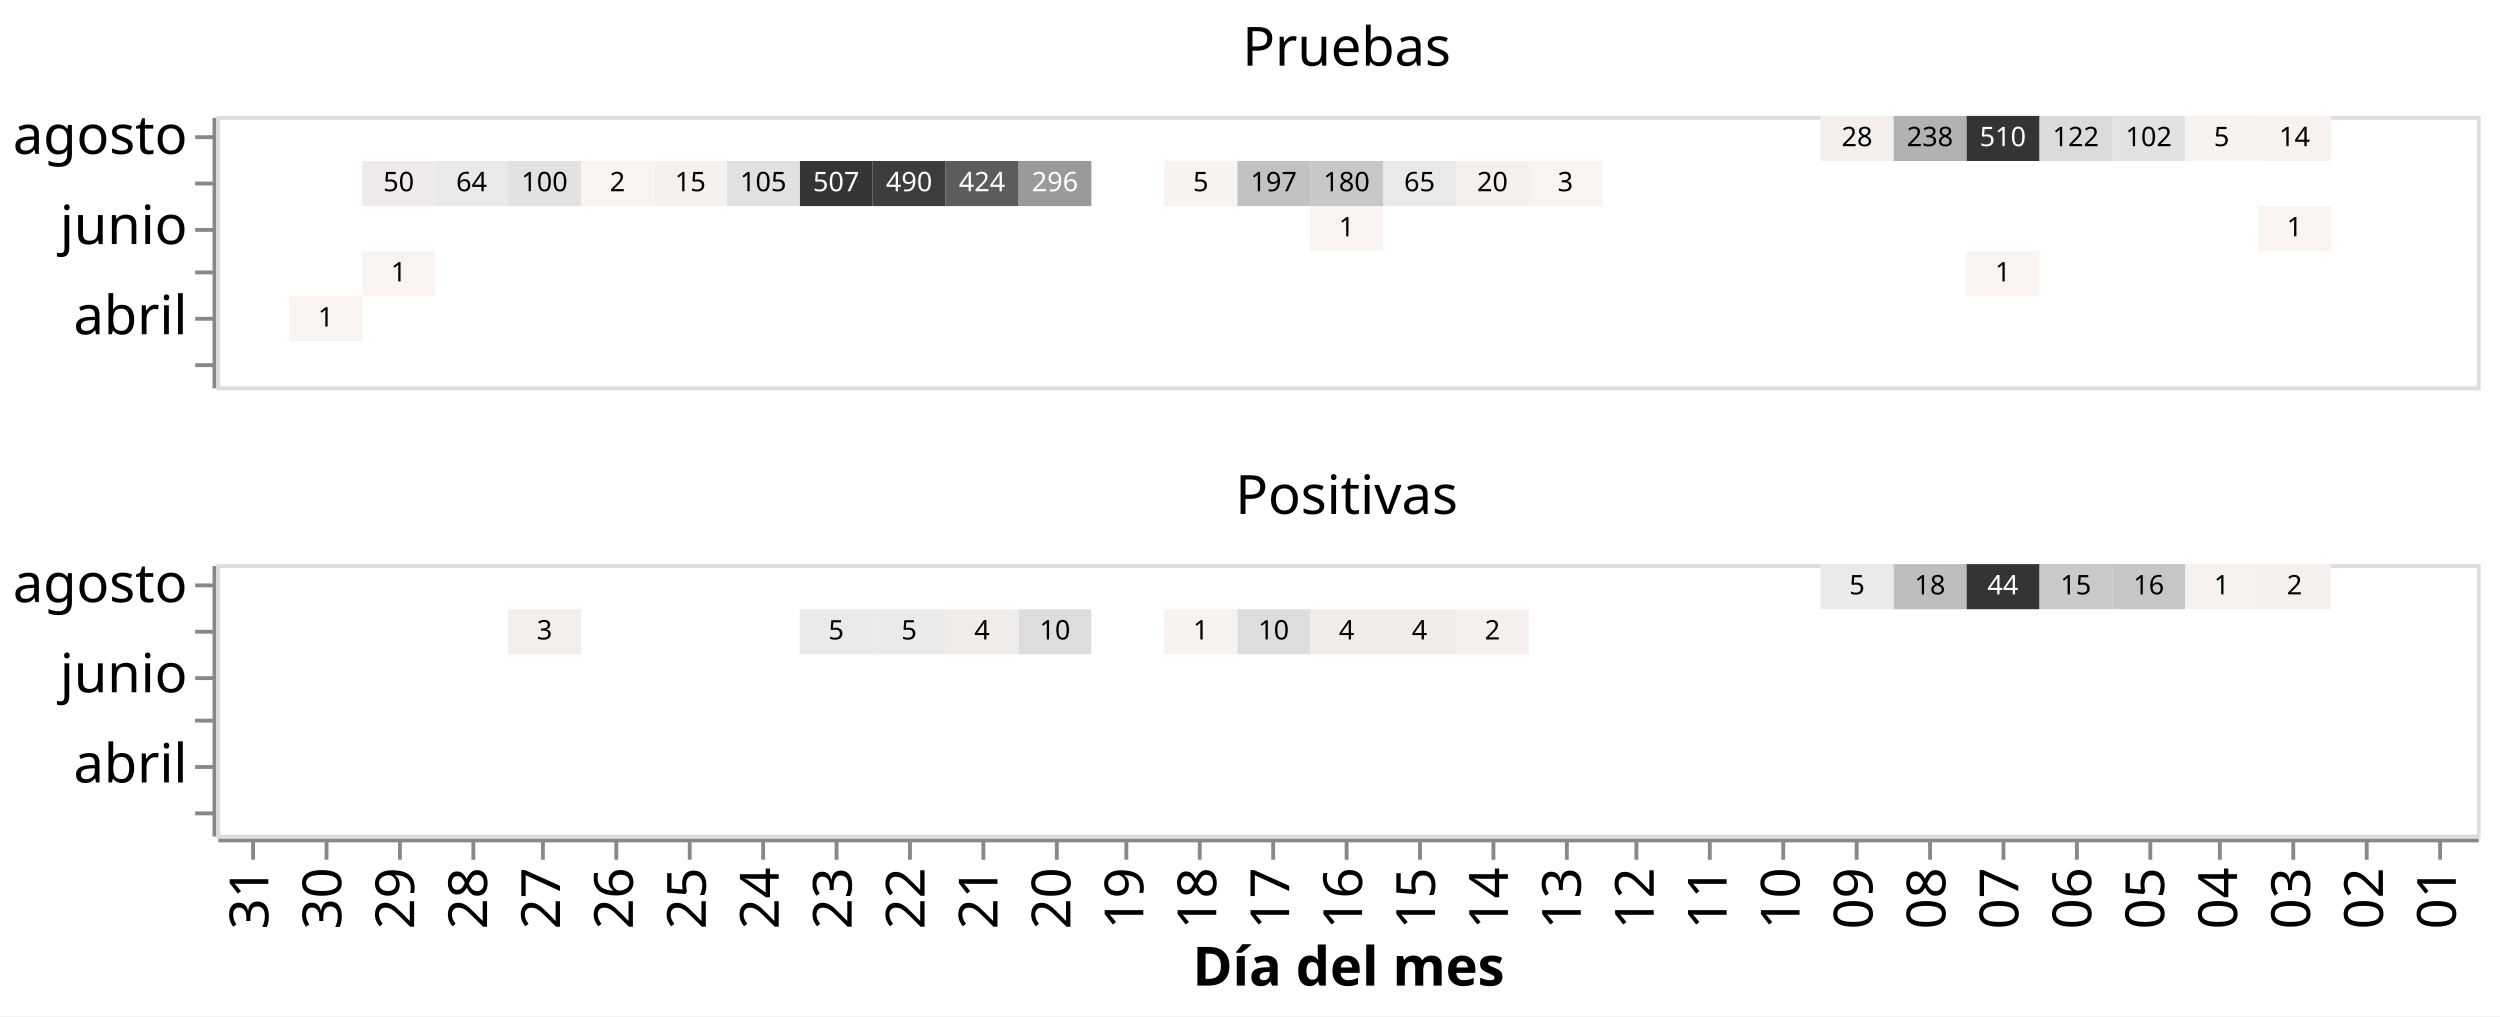
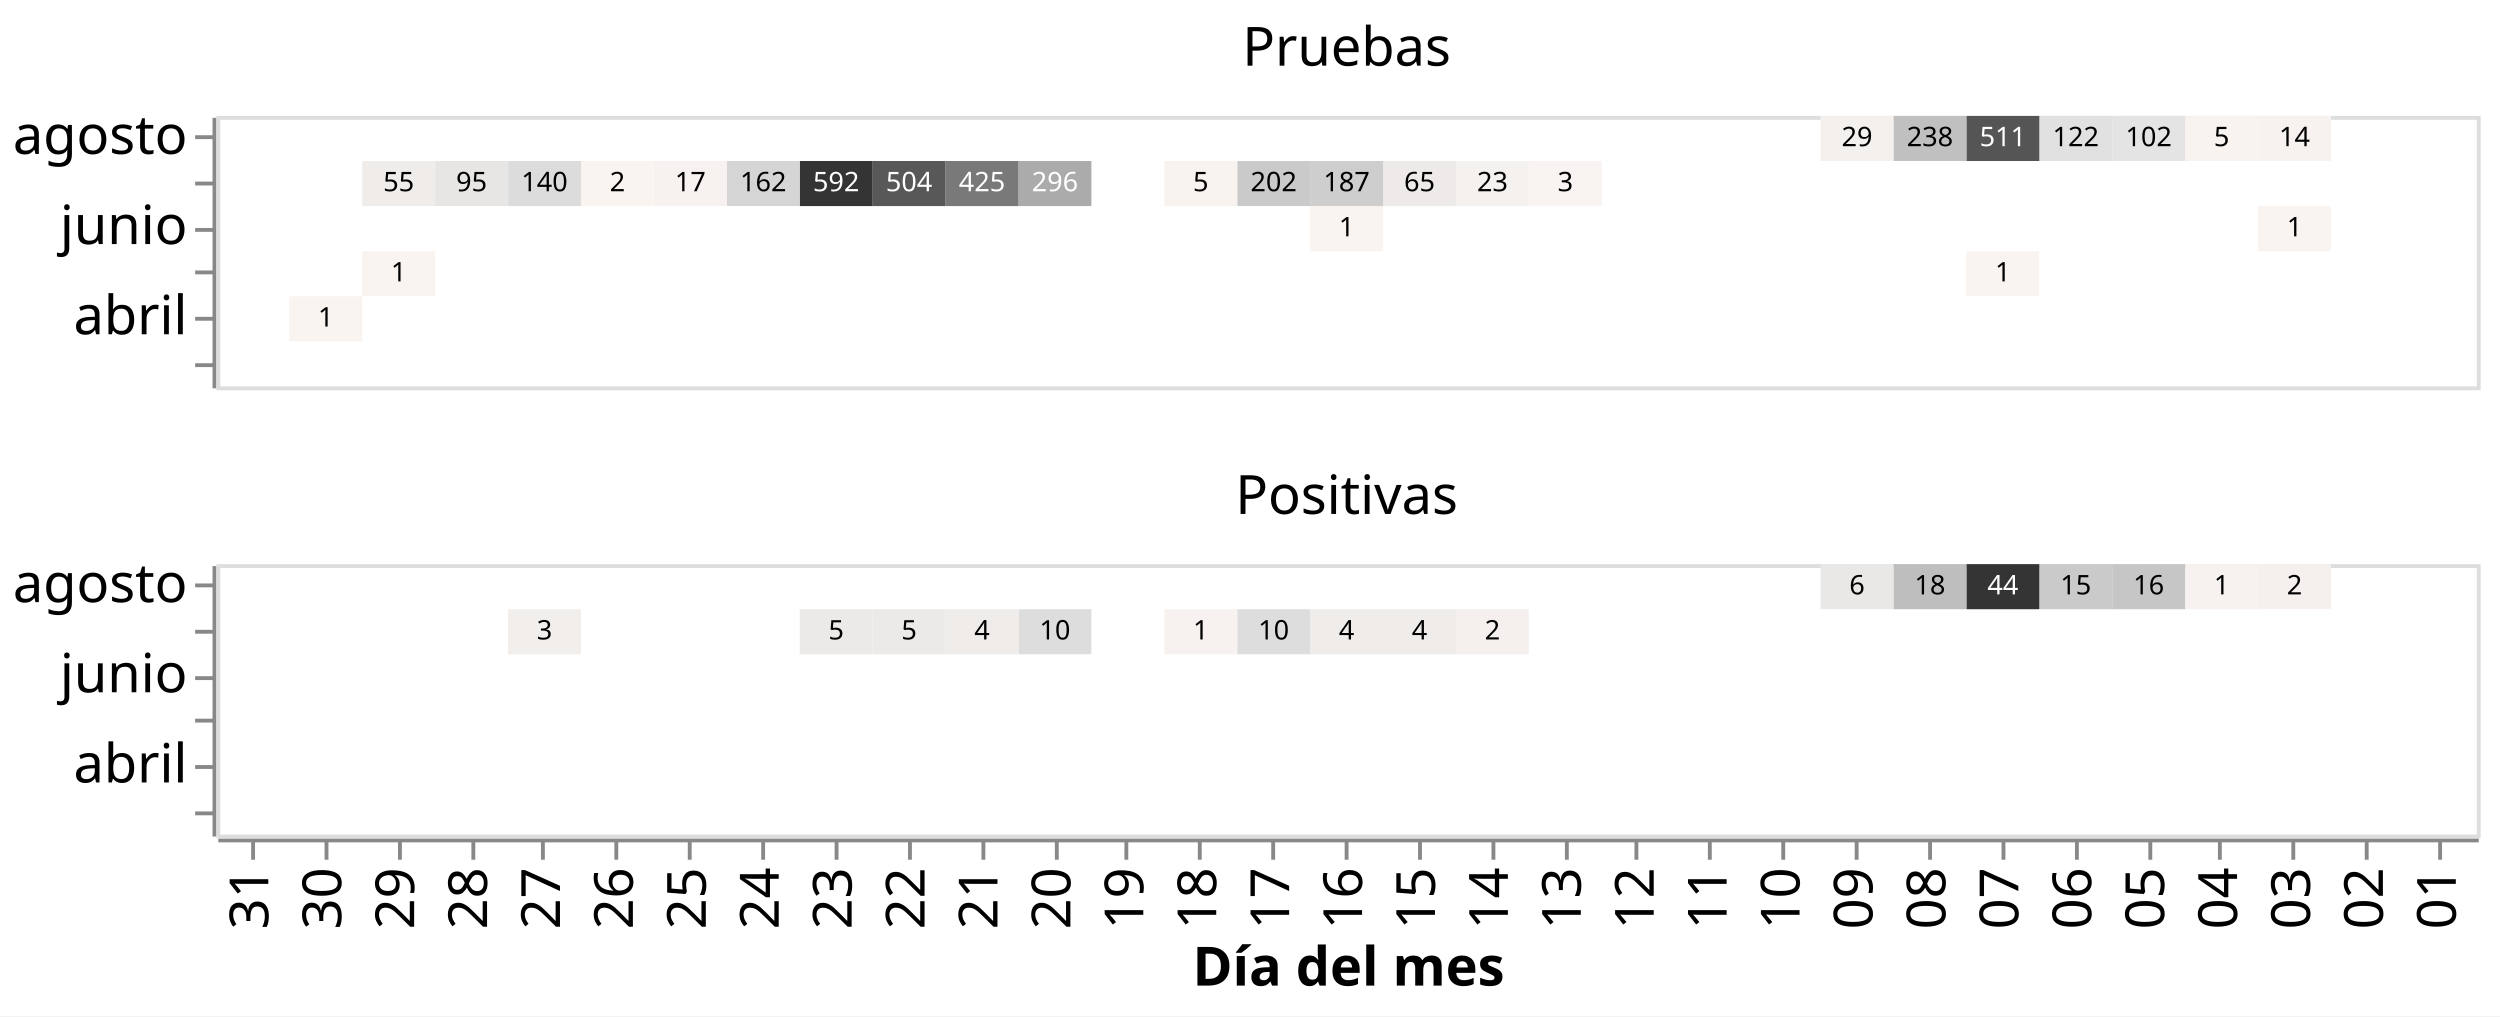
<svg xmlns="http://www.w3.org/2000/svg" class="marks" width="647" height="263" viewBox="0 0 647 263" version="1.1">
  <rect width="647" height="263" style="fill: white;" />
  <g transform="translate(56,30)">
    <g class="mark-group role-frame root">
      <g transform="translate(0,0)">
        <path class="background" d="M0,0h0v0h0Z" style="fill: none;" />
        <g>
          <g class="mark-group role-row-header row_header">
            <g transform="translate(-1,0)">
              <path class="background" d="M0,0h0v70h0Z" style="fill: none;" />
              <g>
                <g class="mark-group role-axis">
                  <g transform="translate(0.5,0.5)">
                    <path class="background" d="M0,0h0v0h0Z" style="pointer-events: none; fill: none;" />
                    <g>
                      <g class="mark-rule role-axis-tick" style="pointer-events: none;">
                        <line transform="translate(0,5)" x2="-5" y2="0" style="fill: none; stroke: #888; stroke-width: 1; opacity: 1;" />
                        <line transform="translate(0,17)" x2="-5" y2="0" style="fill: none; stroke: #888; stroke-width: 1; opacity: 1;" />
                        <line transform="translate(0,29)" x2="-5" y2="0" style="fill: none; stroke: #888; stroke-width: 1; opacity: 1;" />
                        <line transform="translate(0,40)" x2="-5" y2="0" style="fill: none; stroke: #888; stroke-width: 1; opacity: 1;" />
                        <line transform="translate(0,52)" x2="-5" y2="0" style="fill: none; stroke: #888; stroke-width: 1; opacity: 1;" />
                        <line transform="translate(0,64)" x2="-5" y2="0" style="fill: none; stroke: #888; stroke-width: 1; opacity: 1;" />
                      </g>
                      <g class="mark-text role-axis-label" style="pointer-events: none;">
                        <text text-anchor="end" transform="translate(-7,9.333333)" style="font-family: sans-serif; font-size: 14px; fill: #000; opacity: 1;">agosto</text>
                        <text text-anchor="end" transform="translate(-7,21)" style="font-family: sans-serif; font-size: 14px; fill: #000; opacity: 0;">julio</text>
                        <text text-anchor="end" transform="translate(-7,32.66667)" style="font-family: sans-serif; font-size: 14px; fill: #000; opacity: 1;">junio</text>
                        <text text-anchor="end" transform="translate(-7,44.33333)" style="font-family: sans-serif; font-size: 14px; fill: #000; opacity: 0;">mayo</text>
                        <text text-anchor="end" transform="translate(-7,56)" style="font-family: sans-serif; font-size: 14px; fill: #000; opacity: 1;">abril</text>
                        <text text-anchor="end" transform="translate(-7,67.66667)" style="font-family: sans-serif; font-size: 14px; fill: #000; opacity: 0;">marzo</text>
                      </g>
                      <g class="mark-rule role-axis-domain" style="pointer-events: none;">
                        <line transform="translate(0,0)" x2="0" y2="70" style="fill: none; stroke: #888; stroke-width: 1; opacity: 1;" />
                      </g>
                    </g>
                    <path class="foreground" d="" style="pointer-events: none; display: none; fill: none;" />
                  </g>
                </g>
              </g>
              <path class="foreground" d="" style="display: none; fill: none;" />
            </g>
            <g transform="translate(-1,116)">
              <path class="background" d="M0,0h0v70h0Z" style="fill: none;" />
              <g>
                <g class="mark-group role-axis">
                  <g transform="translate(0.5,0.5)">
                    <path class="background" d="M0,0h0v0h0Z" style="pointer-events: none; fill: none;" />
                    <g>
                      <g class="mark-rule role-axis-tick" style="pointer-events: none;">
                        <line transform="translate(0,5)" x2="-5" y2="0" style="fill: none; stroke: #888; stroke-width: 1; opacity: 1;" />
                        <line transform="translate(0,17)" x2="-5" y2="0" style="fill: none; stroke: #888; stroke-width: 1; opacity: 1;" />
                        <line transform="translate(0,29)" x2="-5" y2="0" style="fill: none; stroke: #888; stroke-width: 1; opacity: 1;" />
                        <line transform="translate(0,40)" x2="-5" y2="0" style="fill: none; stroke: #888; stroke-width: 1; opacity: 1;" />
                        <line transform="translate(0,52)" x2="-5" y2="0" style="fill: none; stroke: #888; stroke-width: 1; opacity: 1;" />
                        <line transform="translate(0,64)" x2="-5" y2="0" style="fill: none; stroke: #888; stroke-width: 1; opacity: 1;" />
                      </g>
                      <g class="mark-text role-axis-label" style="pointer-events: none;">
                        <text text-anchor="end" transform="translate(-7,9.333333)" style="font-family: sans-serif; font-size: 14px; fill: #000; opacity: 1;">agosto</text>
                        <text text-anchor="end" transform="translate(-7,21)" style="font-family: sans-serif; font-size: 14px; fill: #000; opacity: 0;">julio</text>
                        <text text-anchor="end" transform="translate(-7,32.66667)" style="font-family: sans-serif; font-size: 14px; fill: #000; opacity: 1;">junio</text>
                        <text text-anchor="end" transform="translate(-7,44.33333)" style="font-family: sans-serif; font-size: 14px; fill: #000; opacity: 0;">mayo</text>
                        <text text-anchor="end" transform="translate(-7,56)" style="font-family: sans-serif; font-size: 14px; fill: #000; opacity: 1;">abril</text>
                        <text text-anchor="end" transform="translate(-7,67.66667)" style="font-family: sans-serif; font-size: 14px; fill: #000; opacity: 0;">marzo</text>
                      </g>
                      <g class="mark-rule role-axis-domain" style="pointer-events: none;">
                        <line transform="translate(0,0)" x2="0" y2="70" style="fill: none; stroke: #888; stroke-width: 1; opacity: 1;" />
                      </g>
                    </g>
                    <path class="foreground" d="" style="pointer-events: none; display: none; fill: none;" />
                  </g>
                </g>
              </g>
              <path class="foreground" d="" style="display: none; fill: none;" />
            </g>
          </g>
          <g class="mark-group role-column-footer column_footer">
            <g transform="translate(0,187)">
              <path class="background" d="M0,0h585v0h-585Z" style="fill: none;" />
              <g>
                <g class="mark-group role-axis">
                  <g transform="translate(0.5,0.5)">
                    <path class="background" d="M0,0h0v0h0Z" style="pointer-events: none; fill: none;" />
                    <g>
                      <g class="mark-rule role-axis-tick" style="pointer-events: none;">
                        <line transform="translate(9,0)" x2="0" y2="5" style="fill: none; stroke: #888; stroke-width: 1; opacity: 1;" />
                        <line transform="translate(28,0)" x2="0" y2="5" style="fill: none; stroke: #888; stroke-width: 1; opacity: 1;" />
                        <line transform="translate(47,0)" x2="0" y2="5" style="fill: none; stroke: #888; stroke-width: 1; opacity: 1;" />
                        <line transform="translate(66,0)" x2="0" y2="5" style="fill: none; stroke: #888; stroke-width: 1; opacity: 1;" />
                        <line transform="translate(84,0)" x2="0" y2="5" style="fill: none; stroke: #888; stroke-width: 1; opacity: 1;" />
                        <line transform="translate(103,0)" x2="0" y2="5" style="fill: none; stroke: #888; stroke-width: 1; opacity: 1;" />
                        <line transform="translate(122,0)" x2="0" y2="5" style="fill: none; stroke: #888; stroke-width: 1; opacity: 1;" />
                        <line transform="translate(141,0)" x2="0" y2="5" style="fill: none; stroke: #888; stroke-width: 1; opacity: 1;" />
                        <line transform="translate(160,0)" x2="0" y2="5" style="fill: none; stroke: #888; stroke-width: 1; opacity: 1;" />
                        <line transform="translate(179,0)" x2="0" y2="5" style="fill: none; stroke: #888; stroke-width: 1; opacity: 1;" />
                        <line transform="translate(198,0)" x2="0" y2="5" style="fill: none; stroke: #888; stroke-width: 1; opacity: 1;" />
                        <line transform="translate(217,0)" x2="0" y2="5" style="fill: none; stroke: #888; stroke-width: 1; opacity: 1;" />
                        <line transform="translate(235,0)" x2="0" y2="5" style="fill: none; stroke: #888; stroke-width: 1; opacity: 1;" />
                        <line transform="translate(254,0)" x2="0" y2="5" style="fill: none; stroke: #888; stroke-width: 1; opacity: 1;" />
                        <line transform="translate(273,0)" x2="0" y2="5" style="fill: none; stroke: #888; stroke-width: 1; opacity: 1;" />
                        <line transform="translate(292,0)" x2="0" y2="5" style="fill: none; stroke: #888; stroke-width: 1; opacity: 1;" />
                        <line transform="translate(311,0)" x2="0" y2="5" style="fill: none; stroke: #888; stroke-width: 1; opacity: 1;" />
                        <line transform="translate(330,0)" x2="0" y2="5" style="fill: none; stroke: #888; stroke-width: 1; opacity: 1;" />
                        <line transform="translate(349,0)" x2="0" y2="5" style="fill: none; stroke: #888; stroke-width: 1; opacity: 1;" />
                        <line transform="translate(367,0)" x2="0" y2="5" style="fill: none; stroke: #888; stroke-width: 1; opacity: 1;" />
                        <line transform="translate(386,0)" x2="0" y2="5" style="fill: none; stroke: #888; stroke-width: 1; opacity: 1;" />
                        <line transform="translate(405,0)" x2="0" y2="5" style="fill: none; stroke: #888; stroke-width: 1; opacity: 1;" />
                        <line transform="translate(424,0)" x2="0" y2="5" style="fill: none; stroke: #888; stroke-width: 1; opacity: 1;" />
                        <line transform="translate(443,0)" x2="0" y2="5" style="fill: none; stroke: #888; stroke-width: 1; opacity: 1;" />
                        <line transform="translate(462,0)" x2="0" y2="5" style="fill: none; stroke: #888; stroke-width: 1; opacity: 1;" />
                        <line transform="translate(481,0)" x2="0" y2="5" style="fill: none; stroke: #888; stroke-width: 1; opacity: 1;" />
                        <line transform="translate(500,0)" x2="0" y2="5" style="fill: none; stroke: #888; stroke-width: 1; opacity: 1;" />
                        <line transform="translate(518,0)" x2="0" y2="5" style="fill: none; stroke: #888; stroke-width: 1; opacity: 1;" />
                        <line transform="translate(537,0)" x2="0" y2="5" style="fill: none; stroke: #888; stroke-width: 1; opacity: 1;" />
                        <line transform="translate(556,0)" x2="0" y2="5" style="fill: none; stroke: #888; stroke-width: 1; opacity: 1;" />
                        <line transform="translate(575,0)" x2="0" y2="5" style="fill: none; stroke: #888; stroke-width: 1; opacity: 1;" />
                      </g>
                      <g class="mark-text role-axis-label" style="pointer-events: none;">
                        <text text-anchor="end" transform="translate(8.935484,7) rotate(270) translate(0,4)" style="font-family: sans-serif; font-size: 14px; fill: #000; opacity: 1;">31</text>
                        <text text-anchor="end" transform="translate(27.80645,7) rotate(270) translate(0,4)" style="font-family: sans-serif; font-size: 14px; fill: #000; opacity: 1;">30</text>
                        <text text-anchor="end" transform="translate(46.67742,7) rotate(270) translate(0,4)" style="font-family: sans-serif; font-size: 14px; fill: #000; opacity: 1;">29</text>
                        <text text-anchor="end" transform="translate(65.54839,7) rotate(270) translate(0,4)" style="font-family: sans-serif; font-size: 14px; fill: #000; opacity: 1;">28</text>
                        <text text-anchor="end" transform="translate(84.41935,7) rotate(270) translate(0,4)" style="font-family: sans-serif; font-size: 14px; fill: #000; opacity: 1;">27</text>
                        <text text-anchor="end" transform="translate(103.2903,7) rotate(270) translate(0,4)" style="font-family: sans-serif; font-size: 14px; fill: #000; opacity: 1;">26</text>
                        <text text-anchor="end" transform="translate(122.1613,7) rotate(270) translate(0,4)" style="font-family: sans-serif; font-size: 14px; fill: #000; opacity: 1;">25</text>
                        <text text-anchor="end" transform="translate(141.0323,7) rotate(270) translate(0,4)" style="font-family: sans-serif; font-size: 14px; fill: #000; opacity: 1;">24</text>
                        <text text-anchor="end" transform="translate(159.9032,7) rotate(270) translate(0,4)" style="font-family: sans-serif; font-size: 14px; fill: #000; opacity: 1;">23</text>
                        <text text-anchor="end" transform="translate(178.7742,7) rotate(270) translate(0,4)" style="font-family: sans-serif; font-size: 14px; fill: #000; opacity: 1;">22</text>
                        <text text-anchor="end" transform="translate(197.6452,7) rotate(270) translate(0,4)" style="font-family: sans-serif; font-size: 14px; fill: #000; opacity: 1;">21</text>
                        <text text-anchor="end" transform="translate(216.5161,7) rotate(270) translate(0,4)" style="font-family: sans-serif; font-size: 14px; fill: #000; opacity: 1;">20</text>
                        <text text-anchor="end" transform="translate(235.3871,7) rotate(270) translate(0,4)" style="font-family: sans-serif; font-size: 14px; fill: #000; opacity: 1;">19</text>
                        <text text-anchor="end" transform="translate(254.2581,7) rotate(270) translate(0,4)" style="font-family: sans-serif; font-size: 14px; fill: #000; opacity: 1;">18</text>
                        <text text-anchor="end" transform="translate(273.129,7) rotate(270) translate(0,4)" style="font-family: sans-serif; font-size: 14px; fill: #000; opacity: 1;">17</text>
                        <text text-anchor="end" transform="translate(292,7) rotate(270) translate(0,4)" style="font-family: sans-serif; font-size: 14px; fill: #000; opacity: 1;">16</text>
                        <text text-anchor="end" transform="translate(310.871,7) rotate(270) translate(0,4)" style="font-family: sans-serif; font-size: 14px; fill: #000; opacity: 1;">15</text>
                        <text text-anchor="end" transform="translate(329.7419,7) rotate(270) translate(0,4)" style="font-family: sans-serif; font-size: 14px; fill: #000; opacity: 1;">14</text>
                        <text text-anchor="end" transform="translate(348.6129,7) rotate(270) translate(0,4)" style="font-family: sans-serif; font-size: 14px; fill: #000; opacity: 1;">13</text>
                        <text text-anchor="end" transform="translate(367.4839,7) rotate(270) translate(0,4)" style="font-family: sans-serif; font-size: 14px; fill: #000; opacity: 1;">12</text>
                        <text text-anchor="end" transform="translate(386.3548,7) rotate(270) translate(0,4)" style="font-family: sans-serif; font-size: 14px; fill: #000; opacity: 1;">11</text>
                        <text text-anchor="end" transform="translate(405.2258,7) rotate(270) translate(0,4)" style="font-family: sans-serif; font-size: 14px; fill: #000; opacity: 1;">10</text>
                        <text text-anchor="end" transform="translate(424.0968,7) rotate(270) translate(0,4)" style="font-family: sans-serif; font-size: 14px; fill: #000; opacity: 1;">09</text>
                        <text text-anchor="end" transform="translate(442.9677,7) rotate(270) translate(0,4)" style="font-family: sans-serif; font-size: 14px; fill: #000; opacity: 1;">08</text>
                        <text text-anchor="end" transform="translate(461.8387,7) rotate(270) translate(0,4)" style="font-family: sans-serif; font-size: 14px; fill: #000; opacity: 1;">07</text>
                        <text text-anchor="end" transform="translate(480.7097,7) rotate(270) translate(0,4)" style="font-family: sans-serif; font-size: 14px; fill: #000; opacity: 1;">06</text>
                        <text text-anchor="end" transform="translate(499.5806,7) rotate(270) translate(0,4)" style="font-family: sans-serif; font-size: 14px; fill: #000; opacity: 1;">05</text>
                        <text text-anchor="end" transform="translate(518.4516,7) rotate(270) translate(0,4)" style="font-family: sans-serif; font-size: 14px; fill: #000; opacity: 1;">04</text>
                        <text text-anchor="end" transform="translate(537.3226,7) rotate(270) translate(0,4)" style="font-family: sans-serif; font-size: 14px; fill: #000; opacity: 1;">03</text>
                        <text text-anchor="end" transform="translate(556.1935,7) rotate(270) translate(0,4)" style="font-family: sans-serif; font-size: 14px; fill: #000; opacity: 1;">02</text>
                        <text text-anchor="end" transform="translate(575.0645,7) rotate(270) translate(0,4)" style="font-family: sans-serif; font-size: 14px; fill: #000; opacity: 1;">01</text>
                      </g>
                      <g class="mark-rule role-axis-domain" style="pointer-events: none;">
                        <line transform="translate(0,0)" x2="585" y2="0" style="fill: none; stroke: #888; stroke-width: 1; opacity: 1;" />
                      </g>
                      <g class="mark-text role-axis-title" style="pointer-events: none;">
                        <text text-anchor="middle" transform="translate(292.5,37.57227)" style="font-family: sans-serif; font-size: 14px; font-weight: bold; fill: #000; opacity: 1;">Día del mes</text>
                      </g>
                    </g>
                    <path class="foreground" d="" style="pointer-events: none; display: none; fill: none;" />
                  </g>
                </g>
              </g>
              <path class="foreground" d="" style="display: none; fill: none;" />
            </g>
          </g>
          <g class="mark-group role-scope cell">
            <g transform="translate(0,0)">
              <path class="background" d="M0.5,0.5h585v70h-585Z" style="fill: none; stroke: #ddd;" />
              <g>
                <g class="mark-rect role-mark child_layer_0_marks">
                  <path d="M18.871,46.667h18.871v11.667h-18.871Z" style="fill: rgb(250, 244, 241);" />
                  <path d="M452.903,35h18.871v11.667h-18.871Z" style="fill: rgb(250, 244, 241);" />
                  <path d="M37.742,35h18.871v11.667h-18.871Z" style="fill: rgb(250, 244, 241);" />
                  <path d="M528.387,23.333h18.871v11.667h-18.871Z" style="fill: rgb(250, 244, 241);" />
                  <path d="M283.065,23.333h18.871v11.667h-18.871Z" style="fill: rgb(250, 244, 241);" />
-                   <path d="M339.677,11.667h18.871v11.667h-18.871Z" style="fill: rgb(249, 243, 241);" />
-                   <path d="M320.806,11.667h18.871v11.667h-18.871Z" style="fill: rgb(245, 240, 238);" />
-                   <path d="M301.935,11.667h18.871v11.667h-18.871Z" style="fill: rgb(235, 233, 231);" />
-                   <path d="M283.065,11.667h18.871v11.667h-18.871Z" style="fill: rgb(200, 200, 200);" />
-                   <path d="M264.194,11.667h18.871v11.667h-18.871Z" style="fill: rgb(194, 194, 194);" />
+                   <path d="M339.677,11.667h18.871v11.667h-18.871Z" style="fill: rgb(249, 244, 241);" />
+                   <path d="M320.806,11.667h18.871v11.667h-18.871Z" style="fill: rgb(245, 241, 238);" />
+                   <path d="M301.935,11.667h18.871v11.667h-18.871Z" style="fill: rgb(237, 234, 233);" />
+                   <path d="M283.065,11.667h18.871v11.667h-18.871Z" style="fill: rgb(206, 206, 206);" />
+                   <path d="M264.194,11.667h18.871v11.667h-18.871Z" style="fill: rgb(202, 202, 202);" />
                  <path d="M245.323,11.667h18.871v11.667h-18.871Z" style="fill: rgb(249, 243, 240);" />
-                   <path d="M207.581,11.667h18.871v11.667h-18.871Z" style="fill: rgb(154, 154, 154);" />
-                   <path d="M188.71,11.667h18.871v11.667h-18.871Z" style="fill: rgb(92, 92, 92);" />
-                   <path d="M169.839,11.667h18.871v11.667h-18.871Z" style="fill: rgb(61, 61, 61);" />
-                   <path d="M150.968,11.667h18.871v11.667h-18.871Z" style="fill: rgb(53, 53, 53);" />
-                   <path d="M132.097,11.667h18.871v11.667h-18.871Z" style="fill: rgb(225, 225, 225);" />
-                   <path d="M113.226,11.667h18.871v11.667h-18.871Z" style="fill: rgb(246, 241, 239);" />
+                   <path d="M207.581,11.667h18.871v11.667h-18.871Z" style="fill: rgb(171, 171, 171);" />
+                   <path d="M188.71,11.667h18.871v11.667h-18.871Z" style="fill: rgb(121, 121, 121);" />
+                   <path d="M169.839,11.667h18.871v11.667h-18.871Z" style="fill: rgb(88, 88, 88);" />
+                   <path d="M150.968,11.667h18.871v11.667h-18.871Z" style="fill: rgb(52, 52, 52);" />
+                   <path d="M132.097,11.667h18.871v11.667h-18.871Z" style="fill: rgb(213, 213, 213);" />
+                   <path d="M113.226,11.667h18.871v11.667h-18.871Z" style="fill: rgb(247, 241, 239);" />
                  <path d="M94.355,11.667h18.871v11.667h-18.871Z" style="fill: rgb(250, 244, 241);" />
-                   <path d="M75.484,11.667h18.871v11.667h-18.871Z" style="fill: rgb(226, 226, 226);" />
-                   <path d="M56.613,11.667h18.871v11.667h-18.871Z" style="fill: rgb(235, 233, 232);" />
-                   <path d="M37.742,11.667h18.871v11.667h-18.871Z" style="fill: rgb(238, 235, 234);" />
+                   <path d="M75.484,11.667h18.871v11.667h-18.871Z" style="fill: rgb(220, 220, 220);" />
+                   <path d="M56.613,11.667h18.871v11.667h-18.871Z" style="fill: rgb(231, 230, 229);" />
+                   <path d="M37.742,11.667h18.871v11.667h-18.871Z" style="fill: rgb(239, 236, 234);" />
                  <path d="M528.387,0h18.871v11.667h-18.871Z" style="fill: rgb(247, 242, 239);" />
                  <path d="M509.516,0h18.871v11.667h-18.871Z" style="fill: rgb(249, 243, 240);" />
-                   <path d="M490.645,0h18.871v11.667h-18.871Z" style="fill: rgb(226, 226, 226);" />
-                   <path d="M471.774,0h18.871v11.667h-18.871Z" style="fill: rgb(219, 219, 219);" />
-                   <path d="M452.903,0h18.871v11.667h-18.871Z" style="fill: rgb(52, 52, 52);" />
-                   <path d="M434.032,0h18.871v11.667h-18.871Z" style="fill: rgb(178, 178, 178);" />
-                   <path d="M415.161,0h18.871v11.667h-18.871Z" style="fill: rgb(243, 239, 237);" />
+                   <path d="M490.645,0h18.871v11.667h-18.871Z" style="fill: rgb(229, 228, 228);" />
+                   <path d="M471.774,0h18.871v11.667h-18.871Z" style="fill: rgb(225, 225, 225);" />
+                   <path d="M452.903,0h18.871v11.667h-18.871Z" style="fill: rgb(85, 85, 85);" />
+                   <path d="M434.032,0h18.871v11.667h-18.871Z" style="fill: rgb(192, 192, 192);" />
+                   <path d="M415.161,0h18.871v11.667h-18.871Z" style="fill: rgb(244, 240, 237);" />
                </g>
                <g class="mark-text role-mark child_layer_1_marks">
                  <text text-anchor="middle" transform="translate(28.30645,54.5)" style="font-family: sans-serif; font-size: 7px; fill: black;">1</text>
                  <text text-anchor="middle" transform="translate(462.3387,42.83333)" style="font-family: sans-serif; font-size: 7px; fill: black;">1</text>
                  <text text-anchor="middle" transform="translate(47.17742,42.83333)" style="font-family: sans-serif; font-size: 7px; fill: black;">1</text>
                  <text text-anchor="middle" transform="translate(537.8226,31.16667)" style="font-family: sans-serif; font-size: 7px; fill: black;">1</text>
                  <text text-anchor="middle" transform="translate(292.5,31.16667)" style="font-family: sans-serif; font-size: 7px; fill: black;">1</text>
                  <text text-anchor="middle" transform="translate(349.1129,19.5)" style="font-family: sans-serif; font-size: 7px; fill: black;">3</text>
-                   <text text-anchor="middle" transform="translate(330.2419,19.5)" style="font-family: sans-serif; font-size: 7px; fill: black;">20</text>
+                   <text text-anchor="middle" transform="translate(330.2419,19.5)" style="font-family: sans-serif; font-size: 7px; fill: black;">23</text>
                  <text text-anchor="middle" transform="translate(311.371,19.5)" style="font-family: sans-serif; font-size: 7px; fill: black;">65</text>
-                   <text text-anchor="middle" transform="translate(292.5,19.5)" style="font-family: sans-serif; font-size: 7px; fill: black;">180</text>
-                   <text text-anchor="middle" transform="translate(273.629,19.5)" style="font-family: sans-serif; font-size: 7px; fill: black;">197</text>
+                   <text text-anchor="middle" transform="translate(292.5,19.5)" style="font-family: sans-serif; font-size: 7px; fill: black;">187</text>
+                   <text text-anchor="middle" transform="translate(273.629,19.5)" style="font-family: sans-serif; font-size: 7px; fill: black;">202</text>
                  <text text-anchor="middle" transform="translate(254.7581,19.5)" style="font-family: sans-serif; font-size: 7px; fill: black;">5</text>
                  <text text-anchor="middle" transform="translate(217.0161,19.5)" style="font-family: sans-serif; font-size: 7px; fill: white;">296</text>
-                   <text text-anchor="middle" transform="translate(198.1452,19.5)" style="font-family: sans-serif; font-size: 7px; fill: white;">424</text>
-                   <text text-anchor="middle" transform="translate(179.2742,19.5)" style="font-family: sans-serif; font-size: 7px; fill: white;">490</text>
-                   <text text-anchor="middle" transform="translate(160.4032,19.5)" style="font-family: sans-serif; font-size: 7px; fill: white;">507</text>
-                   <text text-anchor="middle" transform="translate(141.5323,19.5)" style="font-family: sans-serif; font-size: 7px; fill: black;">105</text>
-                   <text text-anchor="middle" transform="translate(122.6613,19.5)" style="font-family: sans-serif; font-size: 7px; fill: black;">15</text>
+                   <text text-anchor="middle" transform="translate(198.1452,19.5)" style="font-family: sans-serif; font-size: 7px; fill: white;">425</text>
+                   <text text-anchor="middle" transform="translate(179.2742,19.5)" style="font-family: sans-serif; font-size: 7px; fill: white;">504</text>
+                   <text text-anchor="middle" transform="translate(160.4032,19.5)" style="font-family: sans-serif; font-size: 7px; fill: white;">592</text>
+                   <text text-anchor="middle" transform="translate(141.5323,19.5)" style="font-family: sans-serif; font-size: 7px; fill: black;">162</text>
+                   <text text-anchor="middle" transform="translate(122.6613,19.5)" style="font-family: sans-serif; font-size: 7px; fill: black;">17</text>
                  <text text-anchor="middle" transform="translate(103.7903,19.5)" style="font-family: sans-serif; font-size: 7px; fill: black;">2</text>
-                   <text text-anchor="middle" transform="translate(84.91935,19.5)" style="font-family: sans-serif; font-size: 7px; fill: black;">100</text>
-                   <text text-anchor="middle" transform="translate(66.04839,19.5)" style="font-family: sans-serif; font-size: 7px; fill: black;">64</text>
-                   <text text-anchor="middle" transform="translate(47.17742,19.5)" style="font-family: sans-serif; font-size: 7px; fill: black;">50</text>
+                   <text text-anchor="middle" transform="translate(84.91935,19.5)" style="font-family: sans-serif; font-size: 7px; fill: black;">140</text>
+                   <text text-anchor="middle" transform="translate(66.04839,19.5)" style="font-family: sans-serif; font-size: 7px; fill: black;">95</text>
+                   <text text-anchor="middle" transform="translate(47.17742,19.5)" style="font-family: sans-serif; font-size: 7px; fill: black;">55</text>
                  <text text-anchor="middle" transform="translate(537.8226,7.833333)" style="font-family: sans-serif; font-size: 7px; fill: black;">14</text>
                  <text text-anchor="middle" transform="translate(518.9516,7.833333)" style="font-family: sans-serif; font-size: 7px; fill: black;">5</text>
                  <text text-anchor="middle" transform="translate(500.0806,7.833333)" style="font-family: sans-serif; font-size: 7px; fill: black;">102</text>
                  <text text-anchor="middle" transform="translate(481.2097,7.833333)" style="font-family: sans-serif; font-size: 7px; fill: black;">122</text>
-                   <text text-anchor="middle" transform="translate(462.3387,7.833333)" style="font-family: sans-serif; font-size: 7px; fill: white;">510</text>
+                   <text text-anchor="middle" transform="translate(462.3387,7.833333)" style="font-family: sans-serif; font-size: 7px; fill: white;">511</text>
                  <text text-anchor="middle" transform="translate(443.4677,7.833333)" style="font-family: sans-serif; font-size: 7px; fill: black;">238</text>
-                   <text text-anchor="middle" transform="translate(424.5968,7.833333)" style="font-family: sans-serif; font-size: 7px; fill: black;">28</text>
+                   <text text-anchor="middle" transform="translate(424.5968,7.833333)" style="font-family: sans-serif; font-size: 7px; fill: black;">29</text>
                </g>
                <g class="mark-group role-title">
                  <g transform="translate(292.5,-24)">
                    <path class="background" d="M0,0h0v0h0Z" style="pointer-events: none; fill: none;" />
                    <g>
                      <g class="mark-text role-title-text" style="pointer-events: none;">
                        <text text-anchor="middle" transform="translate(0,11)" style="font-family: sans-serif; font-size: 14px; fill: #000; opacity: 1;">Pruebas</text>
                      </g>
                    </g>
                    <path class="foreground" d="" style="pointer-events: none; display: none; fill: none;" />
                  </g>
                </g>
              </g>
              <path class="foreground" d="" style="display: none; fill: none;" />
            </g>
            <g transform="translate(0,116)">
              <path class="background" d="M0.5,0.5h585v70h-585Z" style="fill: none; stroke: #ddd;" />
              <g>
                <g class="mark-rect role-mark child_layer_0_marks">
                  <path d="M320.806,11.667h18.871v11.667h-18.871Z" style="fill: rgb(245, 240, 238);" />
                  <path d="M301.935,11.667h18.871v11.667h-18.871Z" style="fill: rgb(239, 236, 234);" />
                  <path d="M283.065,11.667h18.871v11.667h-18.871Z" style="fill: rgb(239, 236, 234);" />
                  <path d="M264.194,11.667h18.871v11.667h-18.871Z" style="fill: rgb(221, 221, 221);" />
                  <path d="M245.323,11.667h18.871v11.667h-18.871Z" style="fill: rgb(247, 242, 239);" />
                  <path d="M207.581,11.667h18.871v11.667h-18.871Z" style="fill: rgb(221, 221, 221);" />
                  <path d="M188.71,11.667h18.871v11.667h-18.871Z" style="fill: rgb(239, 236, 234);" />
                  <path d="M169.839,11.667h18.871v11.667h-18.871Z" style="fill: rgb(236, 234, 232);" />
                  <path d="M150.968,11.667h18.871v11.667h-18.871Z" style="fill: rgb(236, 234, 232);" />
                  <path d="M75.484,11.667h18.871v11.667h-18.871Z" style="fill: rgb(242, 238, 236);" />
                  <path d="M528.387,0h18.871v11.667h-18.871Z" style="fill: rgb(245, 240, 238);" />
                  <path d="M509.516,0h18.871v11.667h-18.871Z" style="fill: rgb(247, 242, 239);" />
                  <path d="M490.645,0h18.871v11.667h-18.871Z" style="fill: rgb(198, 198, 198);" />
                  <path d="M471.774,0h18.871v11.667h-18.871Z" style="fill: rgb(202, 202, 202);" />
                  <path d="M452.903,0h18.871v11.667h-18.871Z" style="fill: rgb(52, 52, 52);" />
                  <path d="M434.032,0h18.871v11.667h-18.871Z" style="fill: rgb(190, 190, 190);" />
-                   <path d="M415.161,0h18.871v11.667h-18.871Z" style="fill: rgb(236, 234, 232);" />
+                   <path d="M415.161,0h18.871v11.667h-18.871Z" style="fill: rgb(234, 232, 231);" />
                </g>
                <g class="mark-text role-mark child_layer_1_marks">
                  <text text-anchor="middle" transform="translate(330.2419,19.5)" style="font-family: sans-serif; font-size: 7px; fill: black;">2</text>
                  <text text-anchor="middle" transform="translate(311.371,19.5)" style="font-family: sans-serif; font-size: 7px; fill: black;">4</text>
                  <text text-anchor="middle" transform="translate(292.5,19.5)" style="font-family: sans-serif; font-size: 7px; fill: black;">4</text>
                  <text text-anchor="middle" transform="translate(273.629,19.5)" style="font-family: sans-serif; font-size: 7px; fill: black;">10</text>
                  <text text-anchor="middle" transform="translate(254.7581,19.5)" style="font-family: sans-serif; font-size: 7px; fill: black;">1</text>
                  <text text-anchor="middle" transform="translate(217.0161,19.5)" style="font-family: sans-serif; font-size: 7px; fill: black;">10</text>
                  <text text-anchor="middle" transform="translate(198.1452,19.5)" style="font-family: sans-serif; font-size: 7px; fill: black;">4</text>
                  <text text-anchor="middle" transform="translate(179.2742,19.5)" style="font-family: sans-serif; font-size: 7px; fill: black;">5</text>
                  <text text-anchor="middle" transform="translate(160.4032,19.5)" style="font-family: sans-serif; font-size: 7px; fill: black;">5</text>
                  <text text-anchor="middle" transform="translate(84.91935,19.5)" style="font-family: sans-serif; font-size: 7px; fill: black;">3</text>
                  <text text-anchor="middle" transform="translate(537.8226,7.833333)" style="font-family: sans-serif; font-size: 7px; fill: black;">2</text>
                  <text text-anchor="middle" transform="translate(518.9516,7.833333)" style="font-family: sans-serif; font-size: 7px; fill: black;">1</text>
                  <text text-anchor="middle" transform="translate(500.0806,7.833333)" style="font-family: sans-serif; font-size: 7px; fill: black;">16</text>
                  <text text-anchor="middle" transform="translate(481.2097,7.833333)" style="font-family: sans-serif; font-size: 7px; fill: black;">15</text>
                  <text text-anchor="middle" transform="translate(462.3387,7.833333)" style="font-family: sans-serif; font-size: 7px; fill: white;">44</text>
                  <text text-anchor="middle" transform="translate(443.4677,7.833333)" style="font-family: sans-serif; font-size: 7px; fill: black;">18</text>
-                   <text text-anchor="middle" transform="translate(424.5968,7.833333)" style="font-family: sans-serif; font-size: 7px; fill: black;">5</text>
+                   <text text-anchor="middle" transform="translate(424.5968,7.833333)" style="font-family: sans-serif; font-size: 7px; fill: black;">6</text>
                </g>
                <g class="mark-group role-title">
                  <g transform="translate(292.5,-24)">
                    <path class="background" d="M0,0h0v0h0Z" style="pointer-events: none; fill: none;" />
                    <g>
                      <g class="mark-text role-title-text" style="pointer-events: none;">
                        <text text-anchor="middle" transform="translate(0,11)" style="font-family: sans-serif; font-size: 14px; fill: #000; opacity: 1;">Positivas</text>
                      </g>
                    </g>
                    <path class="foreground" d="" style="pointer-events: none; display: none; fill: none;" />
                  </g>
                </g>
              </g>
              <path class="foreground" d="" style="display: none; fill: none;" />
            </g>
          </g>
        </g>
        <path class="foreground" d="" style="display: none; fill: none;" />
      </g>
    </g>
  </g>
</svg>
